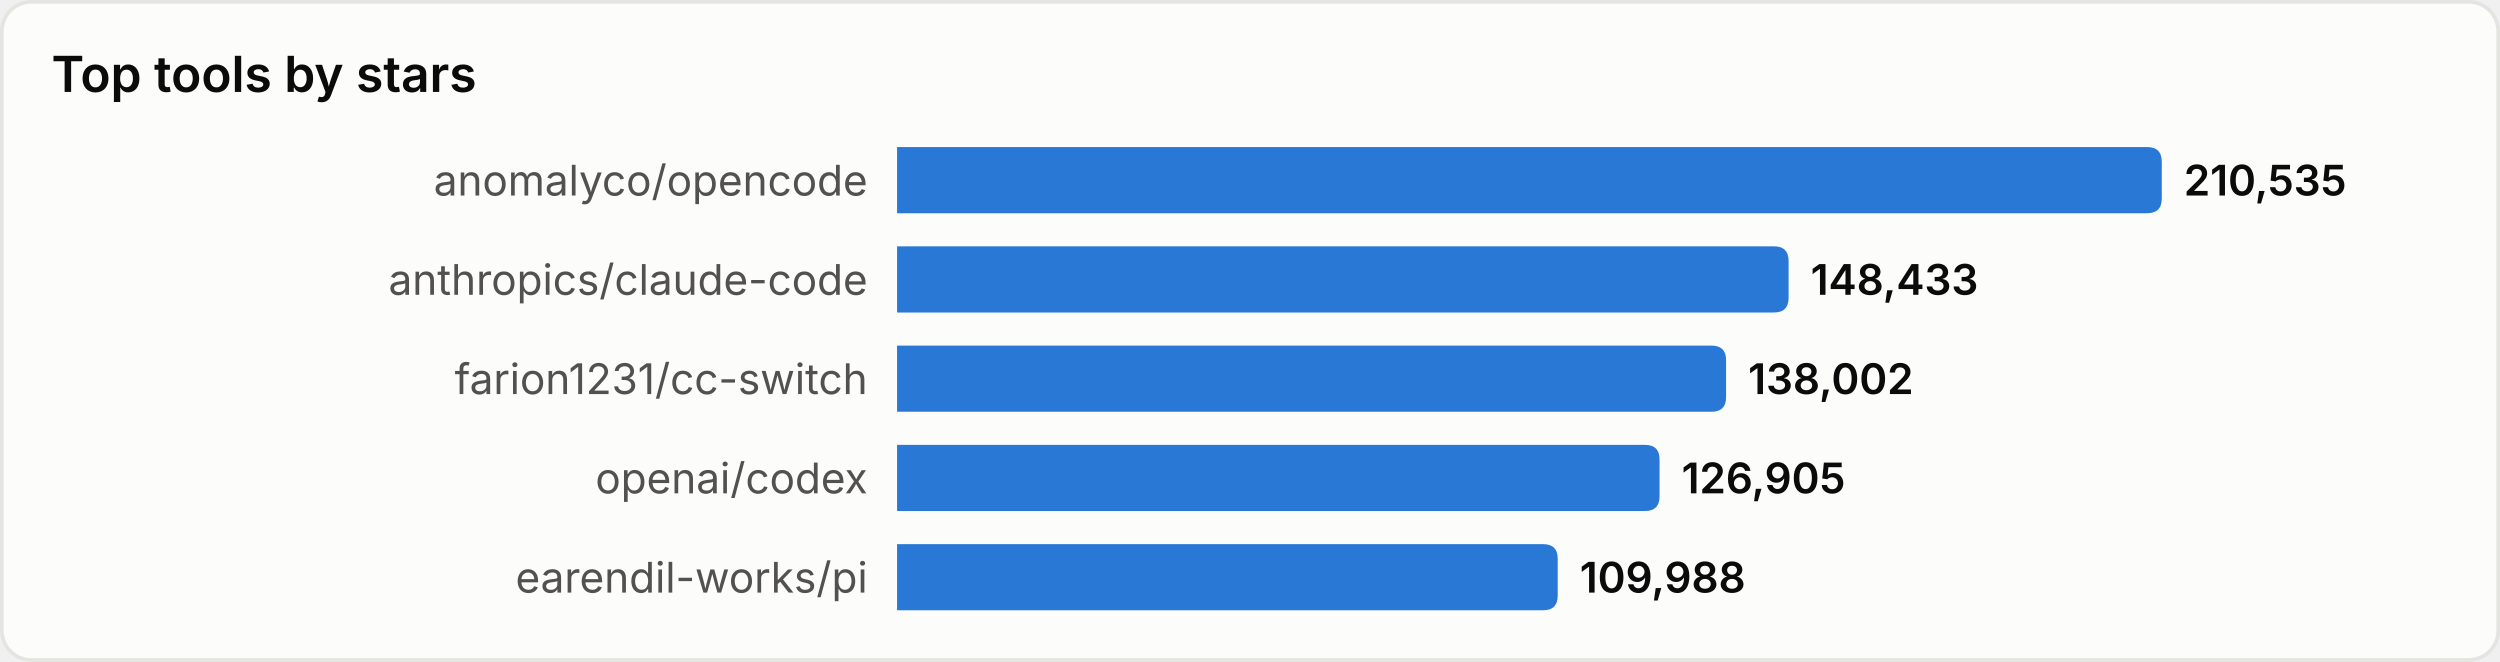
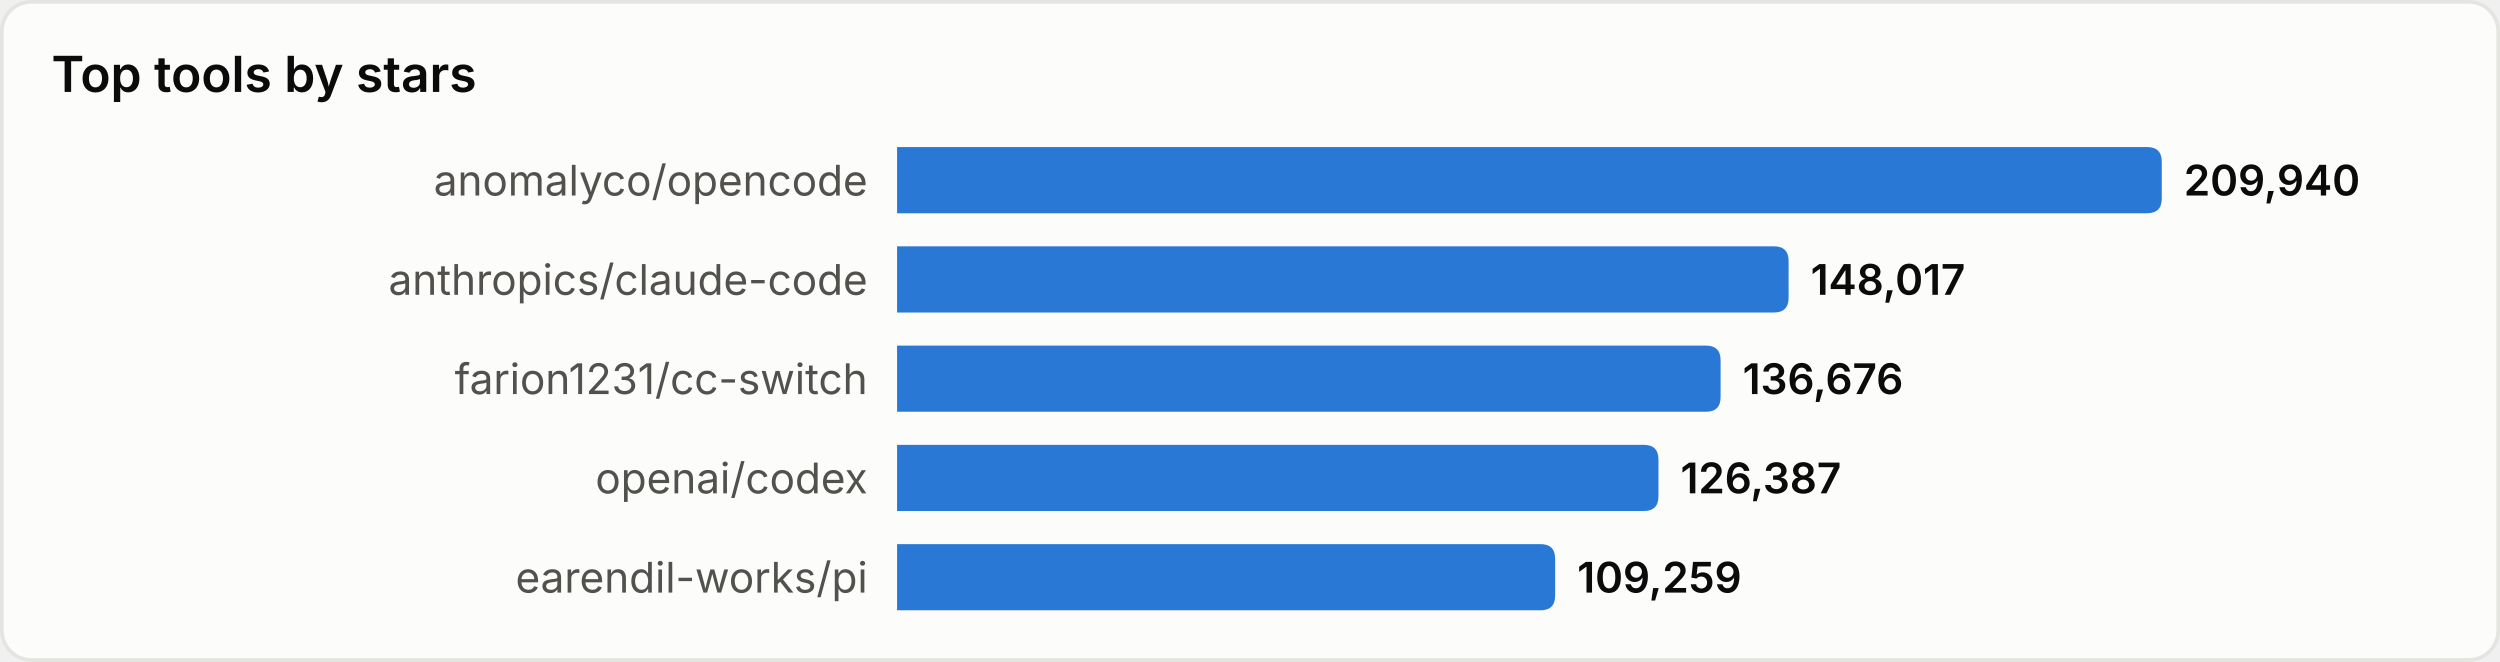
<svg xmlns="http://www.w3.org/2000/svg" width="680" height="180" viewBox="0 0 680 180" role="img" aria-label="Top tools by stars">
  <style>
text{font-family:system-ui,-apple-system,'Segoe UI',sans-serif}
.srf{fill:#fcfcfb;stroke:#e4e4e0}.ttl{fill:#0b0b0b;font-size:13.5px;font-weight:600}
.lbl{fill:#52514e;font-size:11.5px}.val{fill:#0b0b0b;font-size:11.5px;font-weight:600}
.bar{fill:#2a78d6}
@media(prefers-color-scheme:dark){
.srf{fill:#1a1a19;stroke:#33332f}.ttl{fill:#ffffff}
.lbl{fill:#c3c2b7}.val{fill:#ffffff}.bar{fill:#3987e5}
}
</style>
  <rect x="0.5" y="0.5" width="679" height="179" rx="8" class="srf" />
  <text x="14" y="25" class="ttl">Top tools by stars</text>
  <text x="236" y="49.0" class="lbl" text-anchor="end" dominant-baseline="central">anomalyco/opencode</text>
  <path d="M244,40 h340.0 q4,0 4,4 v10 q0,4 -4,4 h-340.0 z" class="bar" />
-   <text x="594.0" y="49.0" class="val" dominant-baseline="central">210,535</text>
+   <text x="594.0" y="49.0" class="val" dominant-baseline="central">209,940</text>
  <text x="236" y="76.0" class="lbl" text-anchor="end" dominant-baseline="central">anthropics/claude-code</text>
  <path d="M244,67 h238.5 q4,0 4,4 v10 q0,4 -4,4 h-238.5 z" class="bar" />
-   <text x="492.5" y="76.0" class="val" dominant-baseline="central">148,433</text>
+   <text x="492.5" y="76.0" class="val" dominant-baseline="central">148,017</text>
  <text x="236" y="103.0" class="lbl" text-anchor="end" dominant-baseline="central">farion1231/cc-switch</text>
-   <path d="M244,94 h221.5 q4,0 4,4 v10 q0,4 -4,4 h-221.5 z" class="bar" />
-   <text x="475.5" y="103.0" class="val" dominant-baseline="central">138,002</text>
+   <path d="M244,94 h220.0 q4,0 4,4 v10 q0,4 -4,4 h-220.0 z" class="bar" />
+   <text x="474.0" y="103.0" class="val" dominant-baseline="central">136,676</text>
  <text x="236" y="130.0" class="lbl" text-anchor="end" dominant-baseline="central">openai/codex</text>
-   <path d="M244,121 h203.4 q4,0 4,4 v10 q0,4 -4,4 h-203.4 z" class="bar" />
-   <text x="457.4" y="130.0" class="val" dominant-baseline="central">126,905</text>
+   <path d="M244,121 h203.1 q4,0 4,4 v10 q0,4 -4,4 h-203.1 z" class="bar" />
+   <text x="457.1" y="130.0" class="val" dominant-baseline="central">126,387</text>
  <text x="236" y="157.0" class="lbl" text-anchor="end" dominant-baseline="central">earendil-works/pi</text>
-   <path d="M244,148 h175.7 q4,0 4,4 v10 q0,4 -4,4 h-175.7 z" class="bar" />
-   <text x="429.7" y="157.0" class="val" dominant-baseline="central">109,988</text>
+   <path d="M244,148 h175.0 q4,0 4,4 v10 q0,4 -4,4 h-175.0 z" class="bar" />
+   <text x="429.0" y="157.0" class="val" dominant-baseline="central">109,259</text>
</svg>
